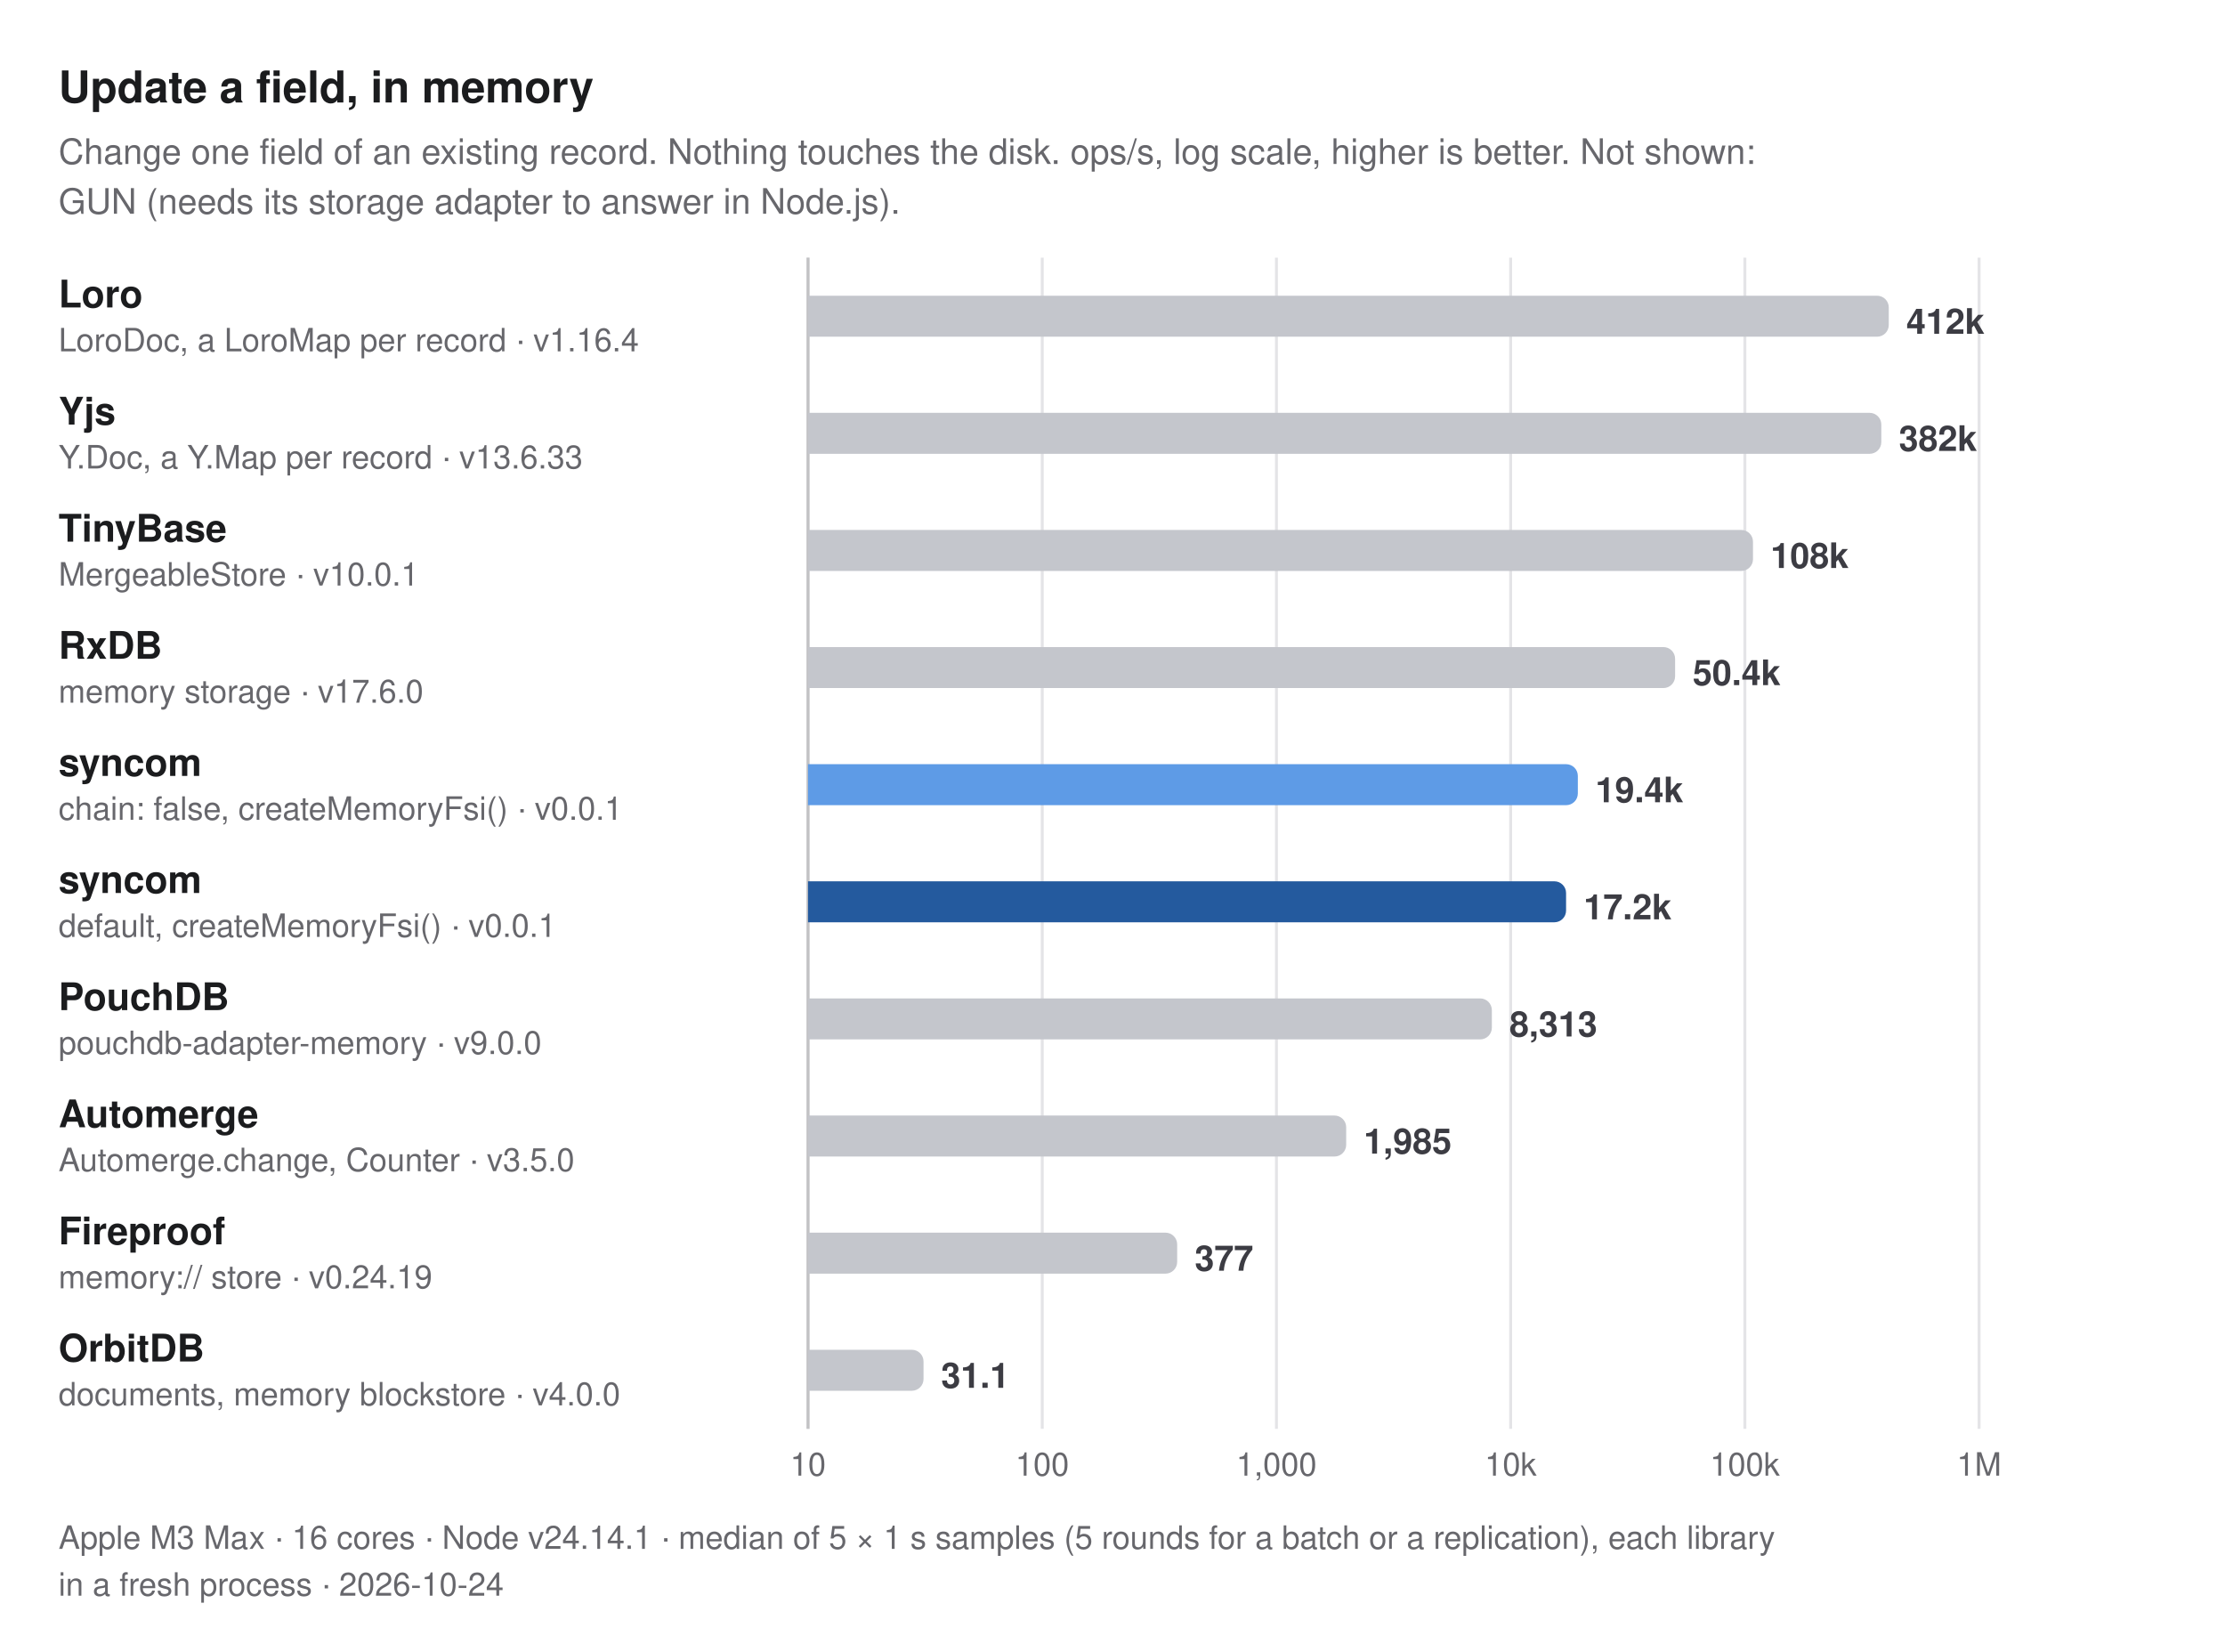
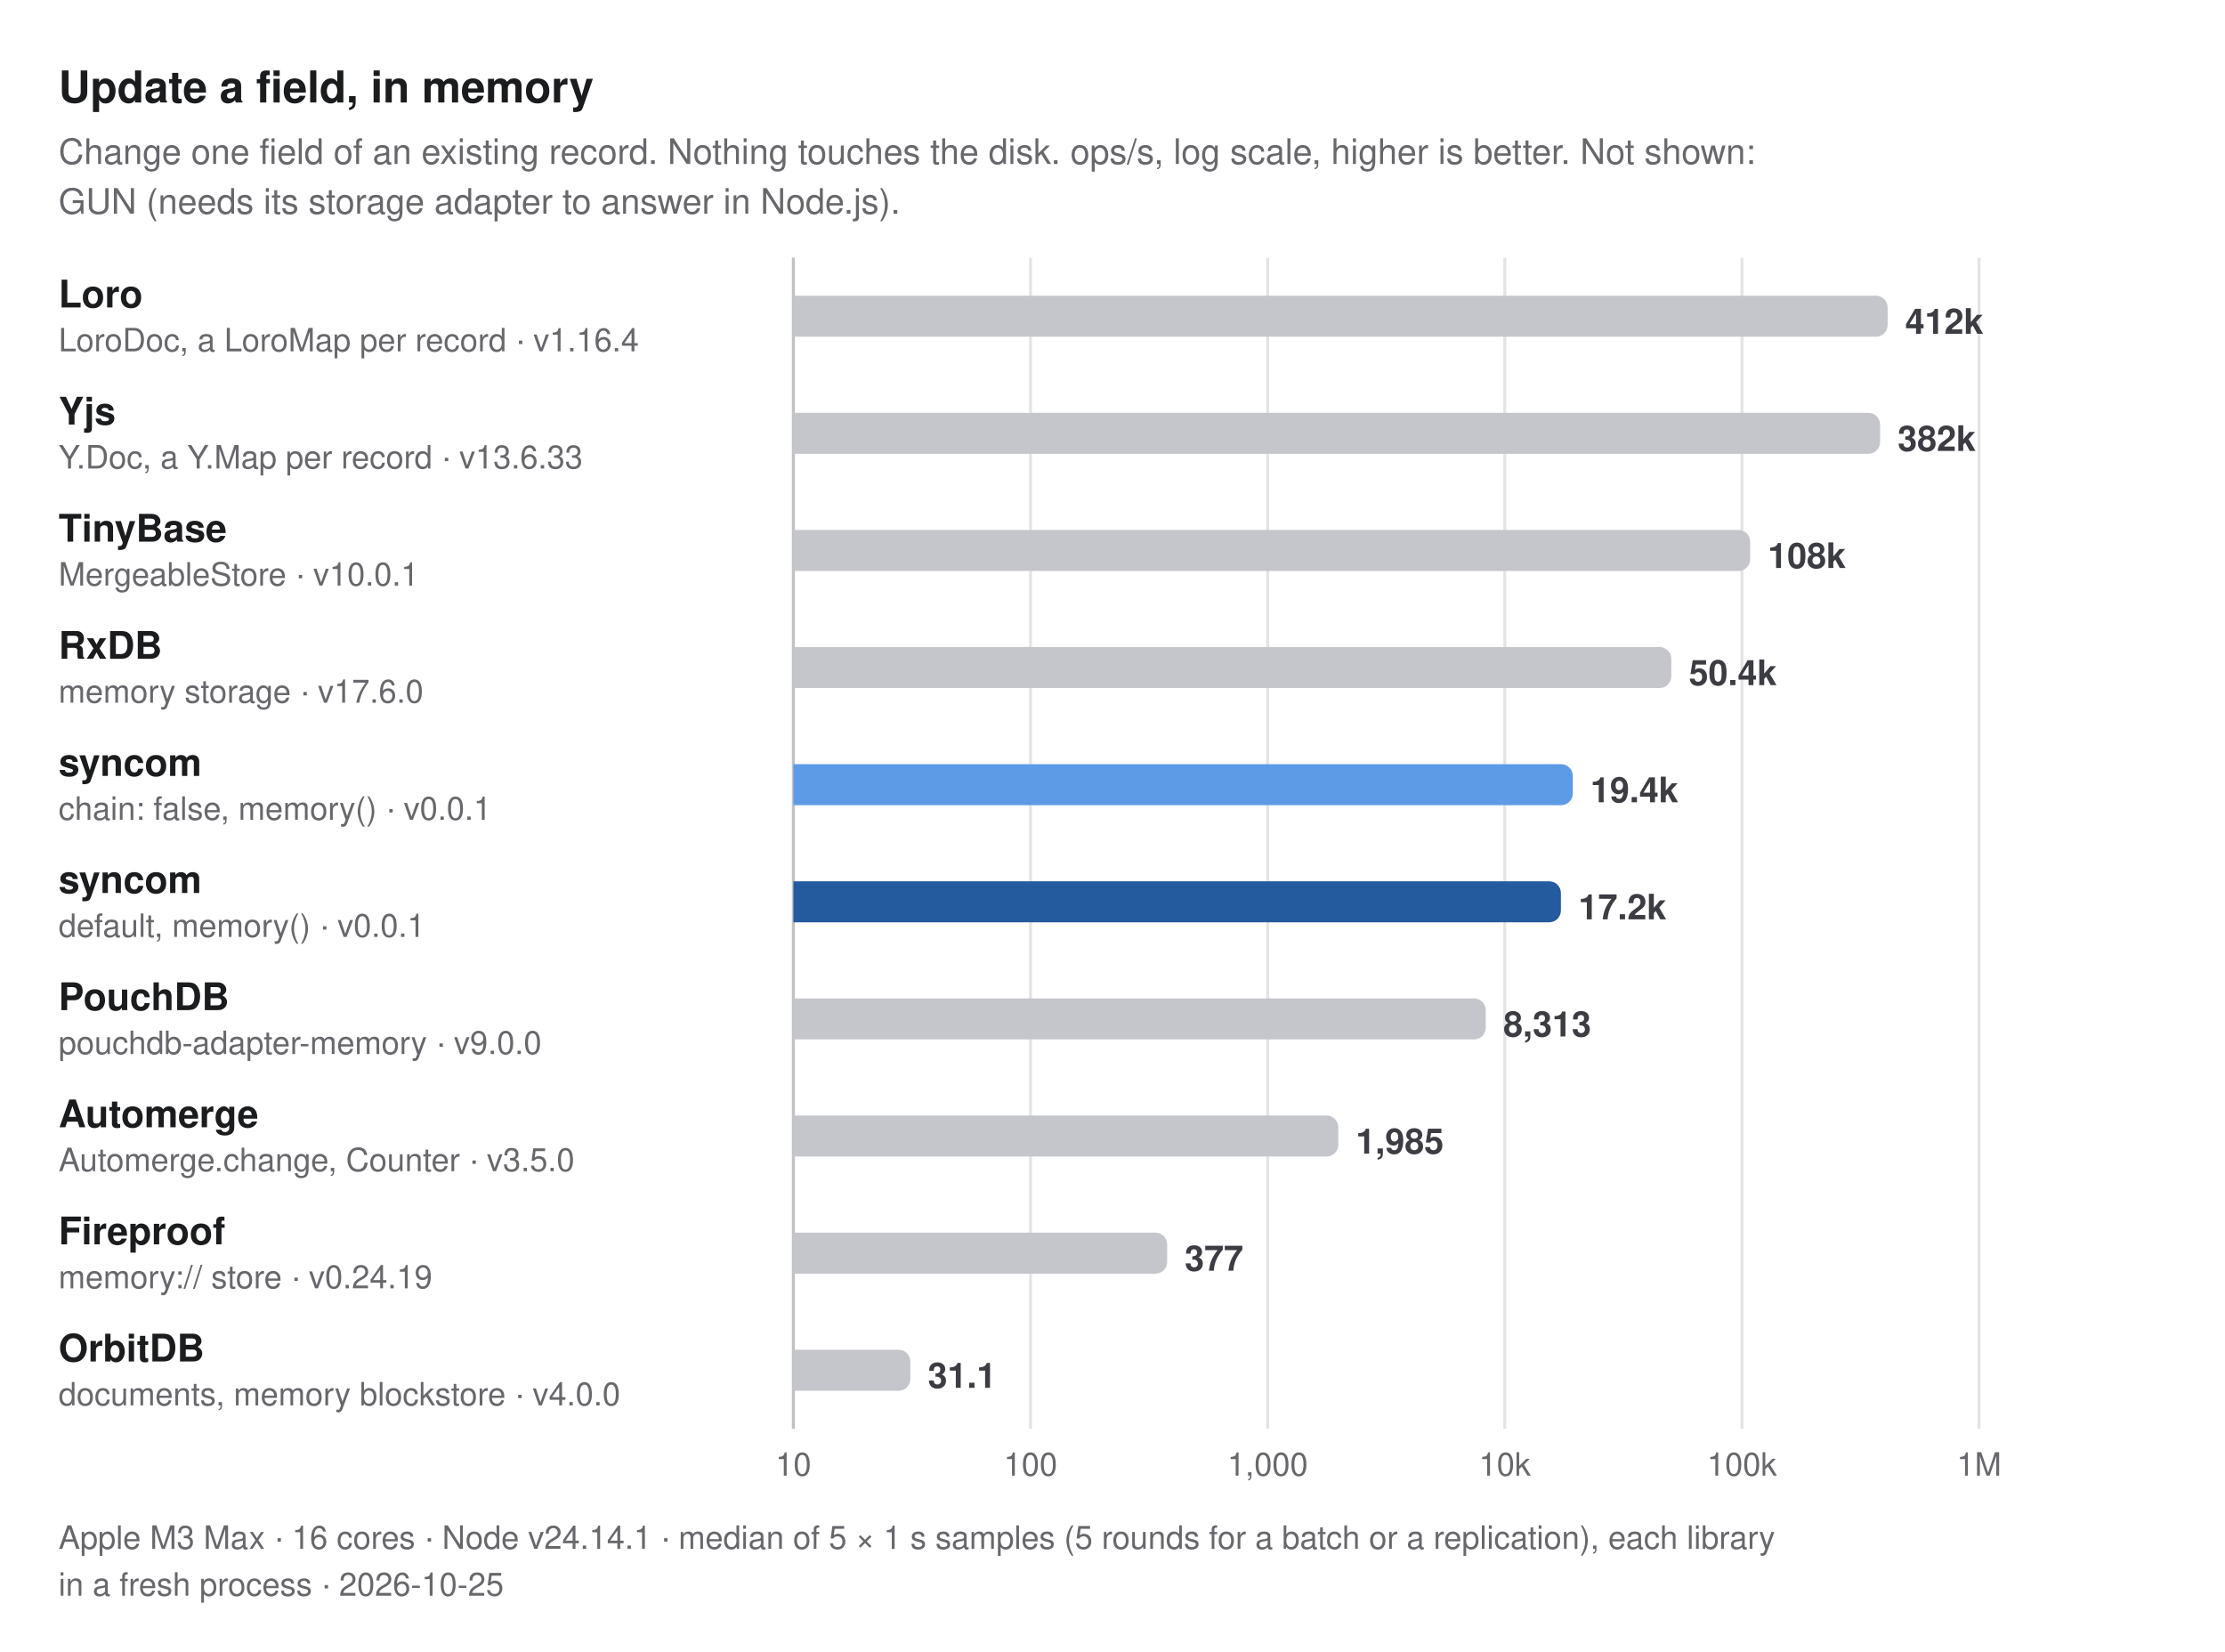
<svg xmlns="http://www.w3.org/2000/svg" width="760" height="564" viewBox="0 0 760 564" role="img" aria-label="Update a field, in memory. Change one field of an existing record. Nothing touches the disk. ops/s, log scale, higher is better. Not shown: GUN (needs its storage adapter to answer in Node.js).">
  <style>
  text { font-family: -apple-system, BlinkMacSystemFont, "Segoe UI", Helvetica, Arial, sans-serif; }
  .title { font-size: 15px; font-weight: 700; fill: #1b1c1e; }
  .subtitle, .caption { font-size: 12px; fill: #67676c; }
  .caption { font-size: 11px; }
  .group { font-size: 11px; font-weight: 600; letter-spacing: 0.06em; fill: #67676c; }
  .label { font-size: 13px; font-weight: 600; fill: #1b1c1e; }
  .label.primary, .label.secondary { font-weight: 700; }
  .sublabel { font-size: 11px; fill: #67676c; }
  .value { font-size: 12px; font-weight: 600; fill: #3c3c43; font-variant-numeric: tabular-nums; }
  .value.small { font-size: 10px; }
  .legend { font-size: 11px; fill: #3c3c43; }
  .tick { font-size: 11px; fill: #67676c; font-variant-numeric: tabular-nums; }
  .grid { stroke: #e4e4e7; stroke-width: 1; }
  .axis { stroke: #c2c2c4; stroke-width: 1; }
  .ref { stroke: #67676c; stroke-width: 1; stroke-dasharray: 3 3; }
  .bar { fill: #c4c6cc; }
  .bar.primary { fill: #245a9e; }
  .bar.secondary { fill: #5e9be6; }
  @media (prefers-color-scheme: dark) {
    .title, .label { fill: #dfdfd6; }
    .subtitle, .caption, .group, .sublabel, .tick { fill: #98989f; }
    .value, .legend { fill: #c2c2c4; }
    .grid { stroke: #2e2e32; }
    .axis { stroke: #48484c; }
    .ref { stroke: #98989f; }
    .bar { fill: #46474e; }
    .bar.primary { fill: #8dbcf2; }
    .bar.secondary { fill: #3d7bd0; }
  }
</style>
  <text class="title" x="20" y="35">Update a field, in memory</text>
  <text class="subtitle" x="20" y="56">Change one field of an existing record. Nothing touches the disk. ops/s, log scale, higher is better. Not shown:</text>
  <text class="subtitle" x="20" y="73">GUN (needs its storage adapter to answer in Node.js).</text>
-   <line class="grid" x1="276" y1="88" x2="276" y2="488" />
-   <text class="tick" x="276" y="504" text-anchor="middle">10</text>
-   <line class="grid" x1="356" y1="88" x2="356" y2="488" />
-   <text class="tick" x="356" y="504" text-anchor="middle">100</text>
-   <line class="grid" x1="436" y1="88" x2="436" y2="488" />
-   <text class="tick" x="436" y="504" text-anchor="middle">1,000</text>
-   <line class="grid" x1="516" y1="88" x2="516" y2="488" />
-   <text class="tick" x="516" y="504" text-anchor="middle">10k</text>
-   <line class="grid" x1="596" y1="88" x2="596" y2="488" />
-   <text class="tick" x="596" y="504" text-anchor="middle">100k</text>
+   <line class="grid" x1="271" y1="88" x2="271" y2="488" />
+   <text class="tick" x="271" y="504" text-anchor="middle">10</text>
+   <line class="grid" x1="352" y1="88" x2="352" y2="488" />
+   <text class="tick" x="352" y="504" text-anchor="middle">100</text>
+   <line class="grid" x1="433" y1="88" x2="433" y2="488" />
+   <text class="tick" x="433" y="504" text-anchor="middle">1,000</text>
+   <line class="grid" x1="514" y1="88" x2="514" y2="488" />
+   <text class="tick" x="514" y="504" text-anchor="middle">10k</text>
+   <line class="grid" x1="595" y1="88" x2="595" y2="488" />
+   <text class="tick" x="595" y="504" text-anchor="middle">100k</text>
  <line class="grid" x1="676" y1="88" x2="676" y2="488" />
  <text class="tick" x="676" y="504" text-anchor="middle">1M</text>
-   <line class="axis" x1="276" y1="88" x2="276" y2="488" />
+   <line class="axis" x1="271" y1="88" x2="271" y2="488" />
  <g>
    <text class="label" x="20" y="105">Loro</text>
    <text class="sublabel" x="20" y="120">LoroDoc, a LoroMap per record · v1.16.4</text>
-     <path class="bar" d="M276,101H641.153A4,4 0 0 1 645.153,105V111A4,4 0 0 1 641.153,115H276Z" />
-     <text class="value" x="651.153" y="114">412k</text>
+     <path class="bar" d="M271,101H640.767A4,4 0 0 1 644.767,105V111A4,4 0 0 1 640.767,115H271Z" />
+     <text class="value" x="650.767" y="114">412k</text>
  </g>
  <g>
    <text class="label" x="20" y="145">Yjs</text>
    <text class="sublabel" x="20" y="160">Y.Doc, a Y.Map per record · v13.6.33</text>
-     <path class="bar" d="M276,141H638.605A4,4 0 0 1 642.605,145V151A4,4 0 0 1 638.605,155H276Z" />
-     <text class="value" x="648.605" y="154">382k</text>
+     <path class="bar" d="M271,141H638.188A4,4 0 0 1 642.188,145V151A4,4 0 0 1 638.188,155H271Z" />
+     <text class="value" x="648.188" y="154">382k</text>
  </g>
  <g>
    <text class="label" x="20" y="185">TinyBase</text>
    <text class="sublabel" x="20" y="200">MergeableStore · v10.0.1</text>
-     <path class="bar" d="M276,181H594.773A4,4 0 0 1 598.773,185V191A4,4 0 0 1 594.773,195H276Z" />
-     <text class="value" x="604.773" y="194">108k</text>
+     <path class="bar" d="M271,181H593.808A4,4 0 0 1 597.808,185V191A4,4 0 0 1 593.808,195H271Z" />
+     <text class="value" x="603.808" y="194">108k</text>
  </g>
  <g>
    <text class="label" x="20" y="225">RxDB</text>
    <text class="sublabel" x="20" y="240">memory storage · v17.6.0</text>
-     <path class="bar" d="M276,221H568.171A4,4 0 0 1 572.171,225V231A4,4 0 0 1 568.171,235H276Z" />
-     <text class="value" x="578.171" y="234">50.4k</text>
+     <path class="bar" d="M271,221H566.873A4,4 0 0 1 570.873,225V231A4,4 0 0 1 566.873,235H271Z" />
+     <text class="value" x="576.873" y="234">50.4k</text>
  </g>
  <g>
    <text class="label secondary" x="20" y="265">syncom</text>
-     <text class="sublabel" x="20" y="280">chain: false, createMemoryFsi() · v0.0.1</text>
-     <path class="bar secondary" d="M276,261H534.948A4,4 0 0 1 538.948,265V271A4,4 0 0 1 534.948,275H276Z" />
-     <text class="value" x="544.948" y="274">19.4k</text>
+     <text class="sublabel" x="20" y="280">chain: false, memory() · v0.0.1</text>
+     <path class="bar secondary" d="M271,261H533.235A4,4 0 0 1 537.235,265V271A4,4 0 0 1 533.235,275H271Z" />
+     <text class="value" x="543.235" y="274">19.4k</text>
  </g>
  <g>
    <text class="label primary" x="20" y="305">syncom</text>
-     <text class="sublabel" x="20" y="320">default, createMemoryFsi() · v0.0.1</text>
-     <path class="bar primary" d="M276,301H530.929A4,4 0 0 1 534.929,305V311A4,4 0 0 1 530.929,315H276Z" />
-     <text class="value" x="540.929" y="314">17.2k</text>
+     <text class="sublabel" x="20" y="320">default, memory() · v0.0.1</text>
+     <path class="bar primary" d="M271,301H529.165A4,4 0 0 1 533.165,305V311A4,4 0 0 1 529.165,315H271Z" />
+     <text class="value" x="539.165" y="314">17.2k</text>
  </g>
  <g>
    <text class="label" x="20" y="345">PouchDB</text>
    <text class="sublabel" x="20" y="360">pouchdb-adapter-memory · v9.0.0</text>
-     <path class="bar" d="M276,341H505.579A4,4 0 0 1 509.579,345V351A4,4 0 0 1 505.579,355H276Z" />
-     <text class="value" x="515.579" y="354">8,313</text>
+     <path class="bar" d="M271,341H503.498A4,4 0 0 1 507.498,345V351A4,4 0 0 1 503.498,355H271Z" />
+     <text class="value" x="513.498" y="354">8,313</text>
  </g>
  <g>
    <text class="label" x="20" y="385">Automerge</text>
    <text class="sublabel" x="20" y="400">Automerge.change, Counter · v3.5.0</text>
-     <path class="bar" d="M276,381H455.821A4,4 0 0 1 459.821,385V391A4,4 0 0 1 455.821,395H276Z" />
-     <text class="value" x="465.821" y="394">1,985</text>
+     <path class="bar" d="M271,381H453.119A4,4 0 0 1 457.119,385V391A4,4 0 0 1 453.119,395H271Z" />
+     <text class="value" x="463.119" y="394">1,985</text>
  </g>
  <g>
    <text class="label" x="20" y="425">Fireproof</text>
    <text class="sublabel" x="20" y="440">memory:// store · v0.24.19</text>
-     <path class="bar" d="M276,421H398.09A4,4 0 0 1 402.09,425V431A4,4 0 0 1 398.09,435H276Z" />
-     <text class="value" x="408.09" y="434">377</text>
+     <path class="bar" d="M271,421H394.666A4,4 0 0 1 398.666,425V431A4,4 0 0 1 394.666,435H271Z" />
+     <text class="value" x="404.666" y="434">377</text>
  </g>
  <g>
    <text class="label" x="20" y="465">OrbitDB</text>
    <text class="sublabel" x="20" y="480">documents, memory blockstore · v4.0.0</text>
-     <path class="bar" d="M276,461H311.454A4,4 0 0 1 315.454,465V471A4,4 0 0 1 311.454,475H276Z" />
-     <text class="value" x="321.454" y="474">31.1</text>
+     <path class="bar" d="M271,461H306.947A4,4 0 0 1 310.947,465V471A4,4 0 0 1 306.947,475H271Z" />
+     <text class="value" x="316.947" y="474">31.1</text>
  </g>
  <text class="caption" x="20" y="529">Apple M3 Max · 16 cores · Node v24.14.1 · median of 5 × 1 s samples (5 rounds for a batch or a replication), each library</text>
-   <text class="caption" x="20" y="545">in a fresh process · 2026-10-24</text>
+   <text class="caption" x="20" y="545">in a fresh process · 2026-10-25</text>
</svg>
